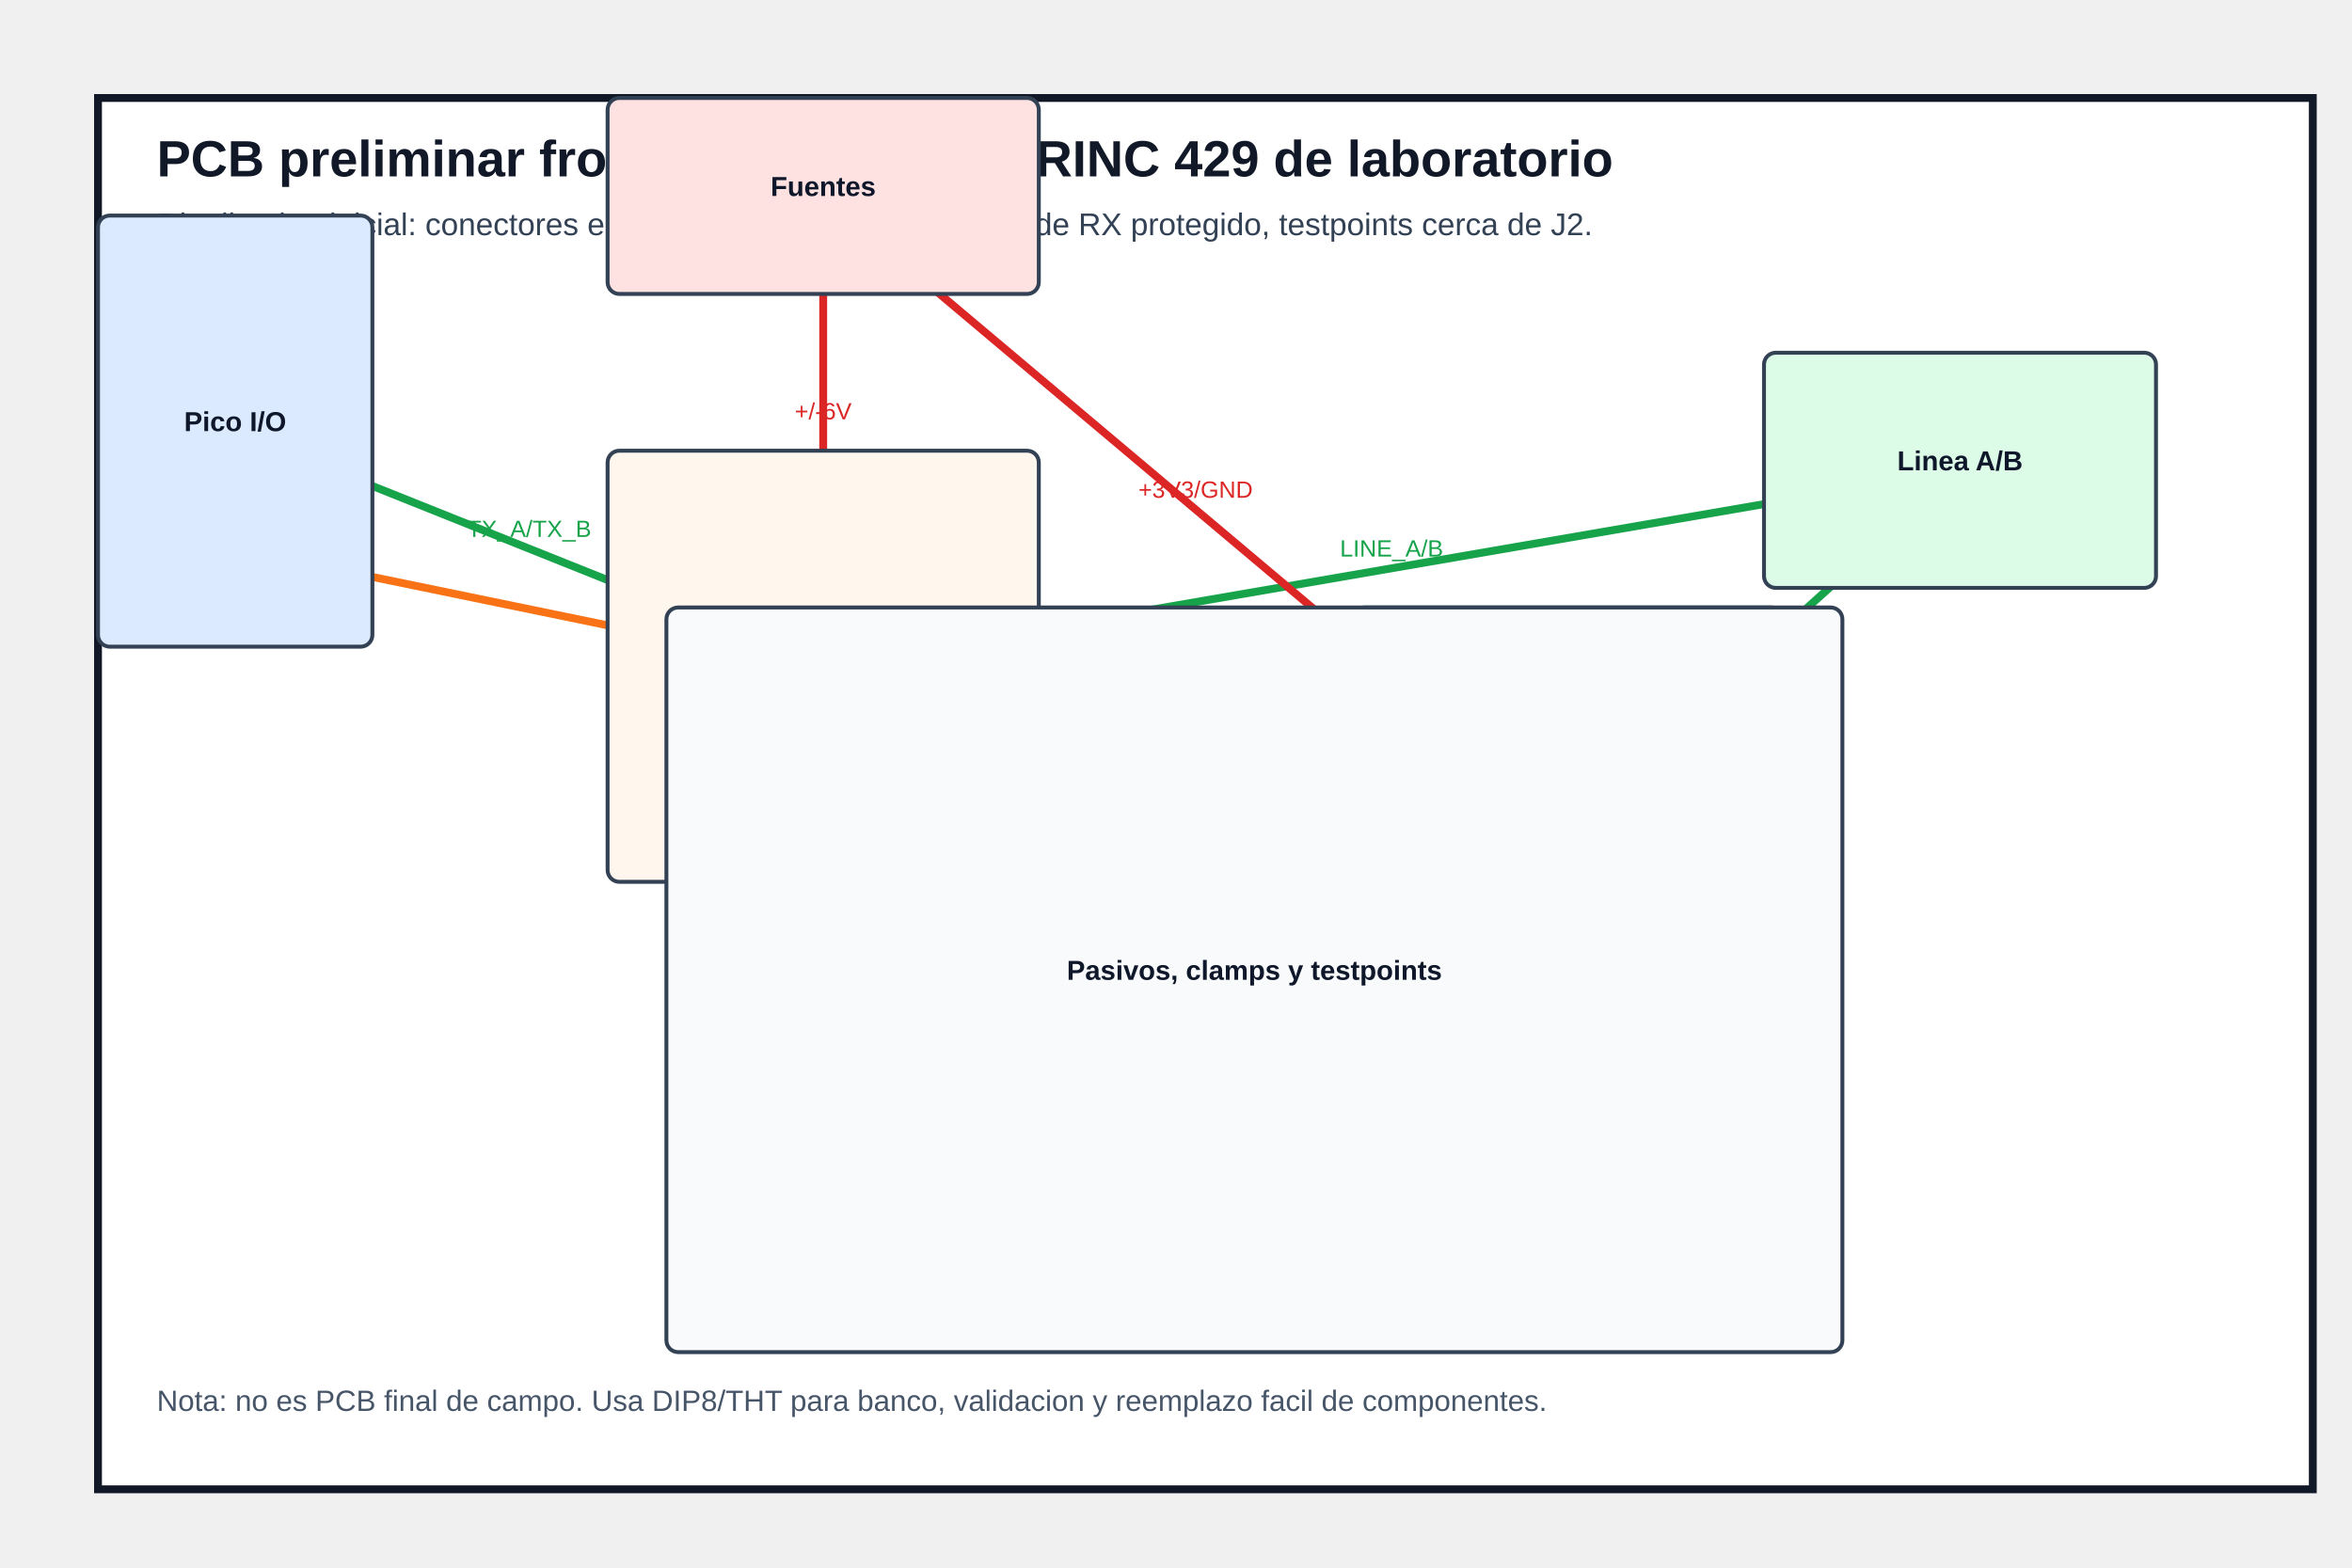
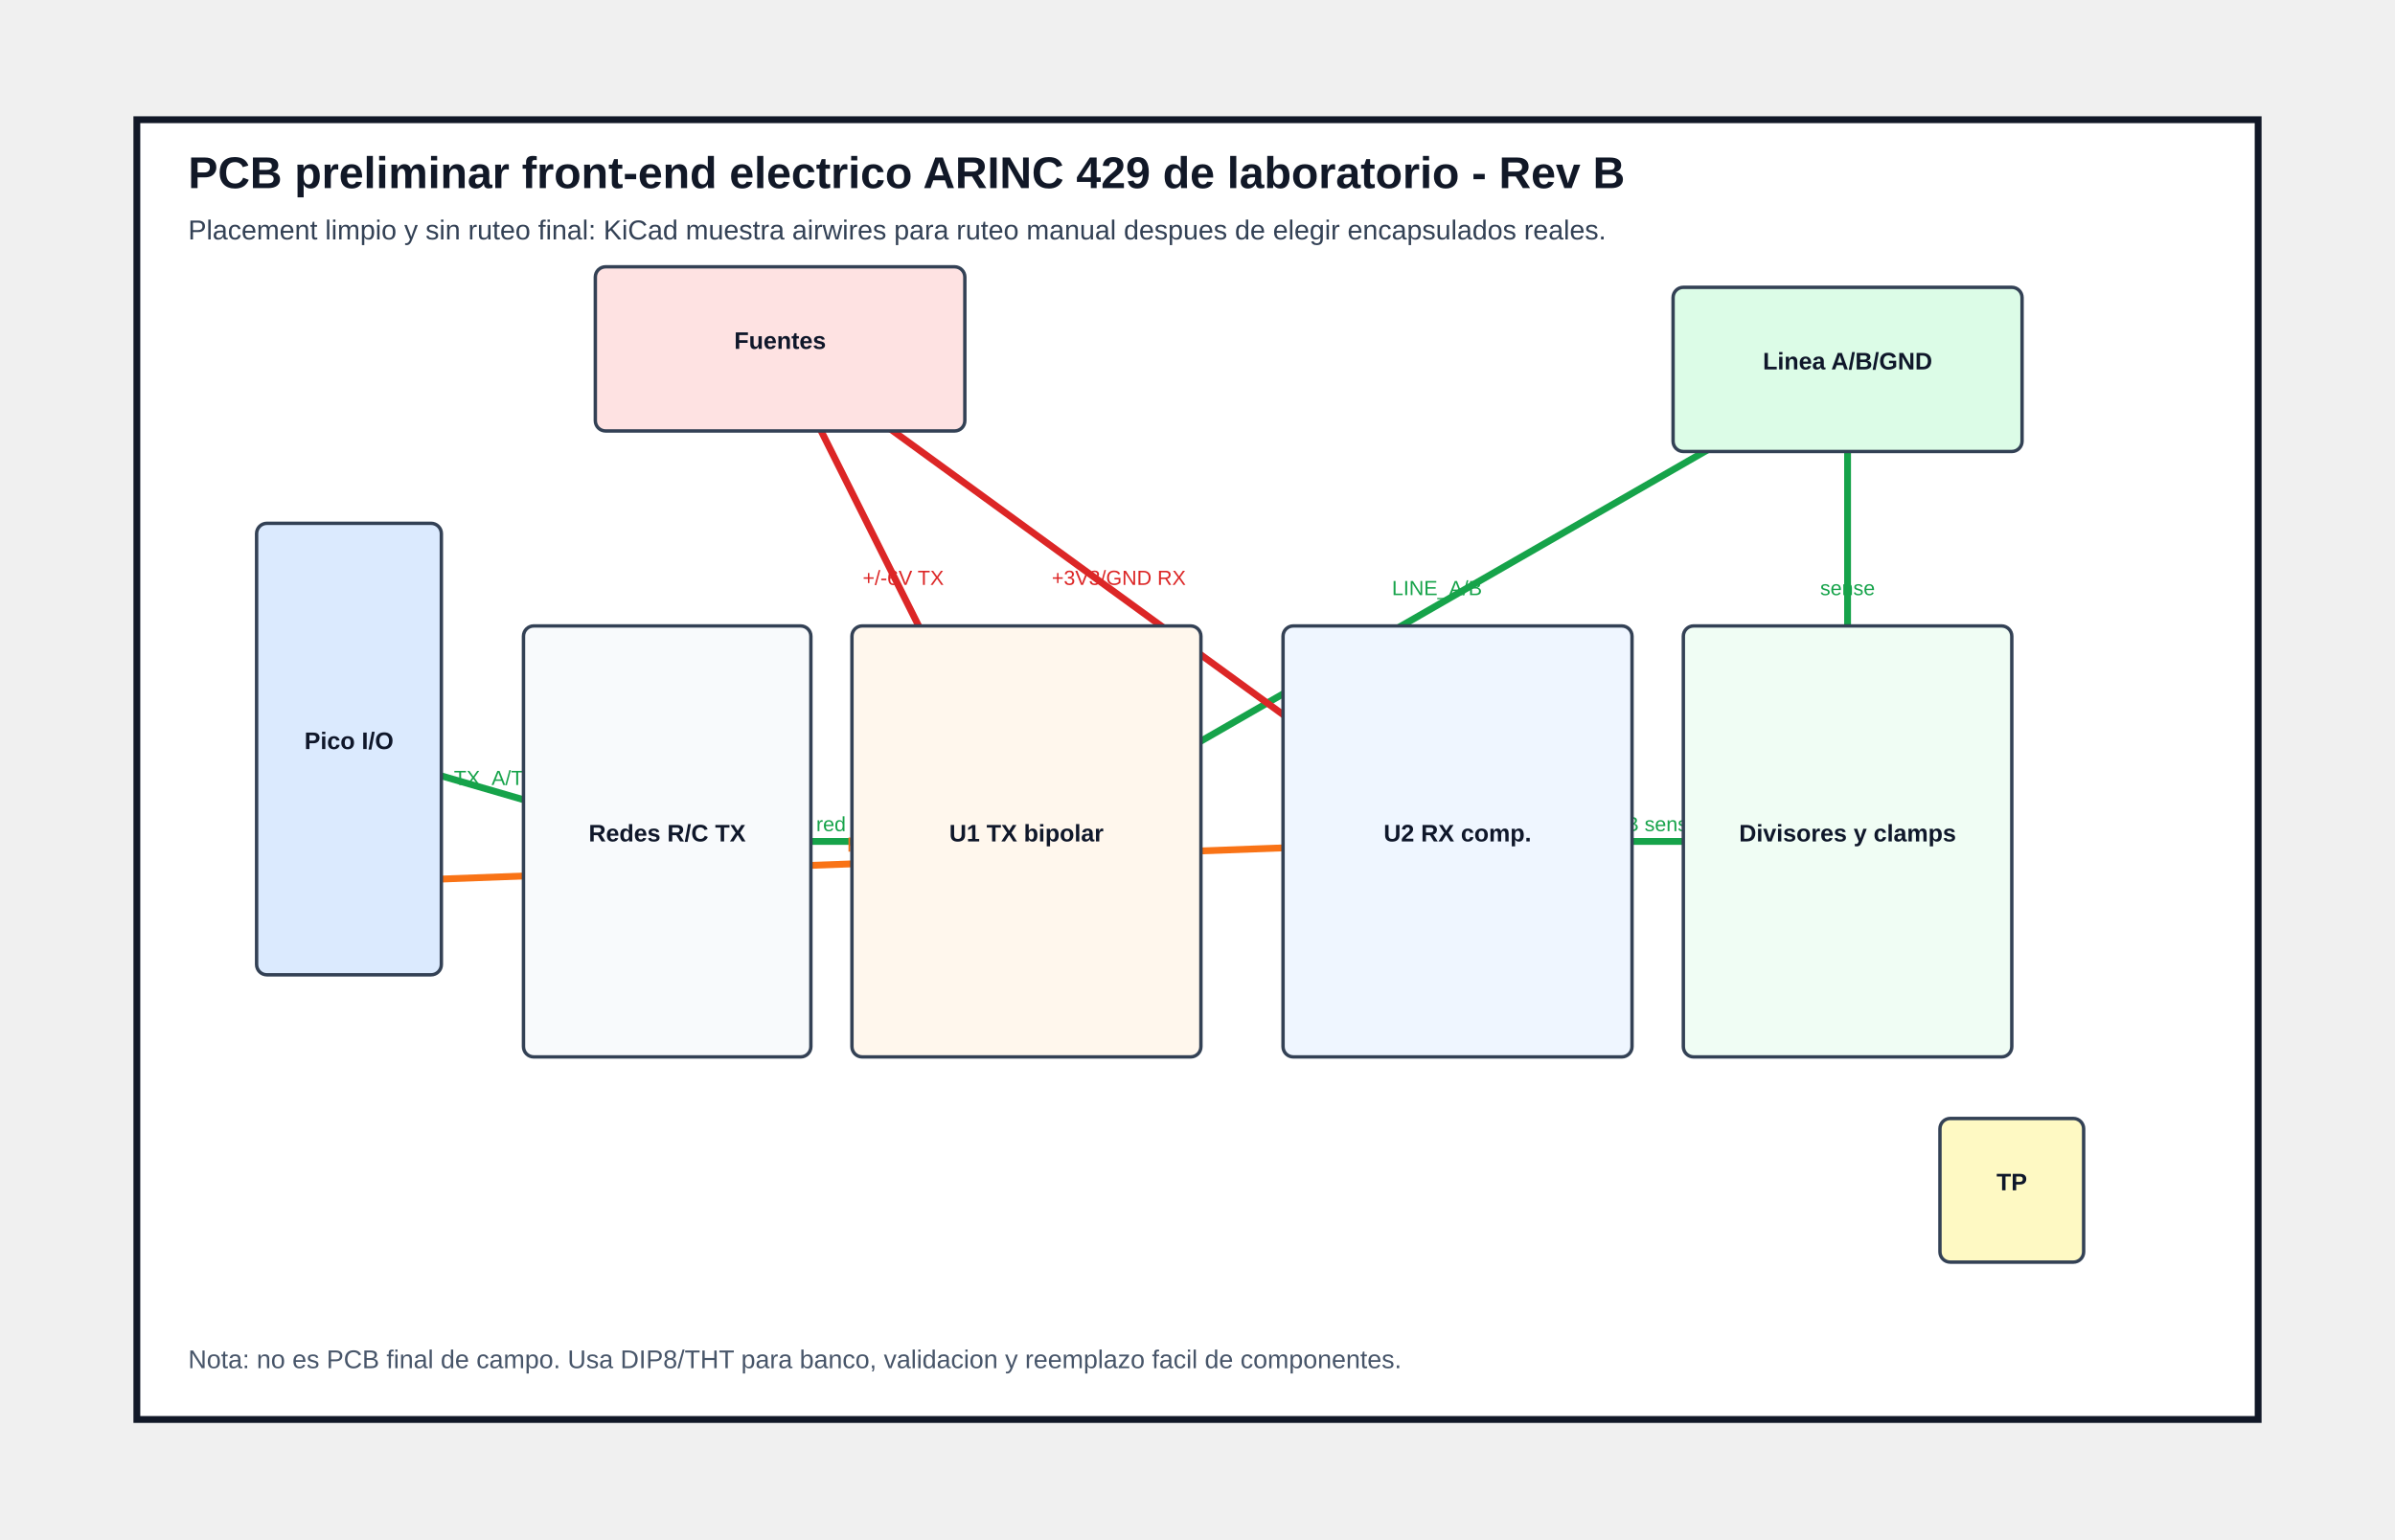
- <svg xmlns="http://www.w3.org/2000/svg" width="1200" height="800" viewBox="0 0 1200 800">
+ <svg xmlns="http://www.w3.org/2000/svg" width="1400" height="900" viewBox="0 0 1400 900">
  <defs>
    <marker id="arrow" markerWidth="10" markerHeight="10" refX="8" refY="3" orient="auto">
      <path d="M0,0 L0,6 L9,3 z" fill="#334155" />
    </marker>
  </defs>
-   <rect x="50" y="50" width="1130" height="710" fill="#ffffff" stroke="#111827" stroke-width="4" />
-   <text x="80" y="90" font-family="Arial" font-size="26" font-weight="700" fill="#111827">PCB preliminar front-end electrico ARINC 429 de laboratorio</text>
-   <text x="80" y="120" font-family="Arial" font-size="16" fill="#334155">Distribucion inicial: conectores en bordes, TX bipolar separado de RX protegido, testpoints cerca de J2.</text>
-   <line x1="120.0" y1="220.0" x2="420.0" y2="340.0" stroke="#16a34a" stroke-width="4" marker-end="url(#arrow)" />
-   <text x="270.0" y="274.0" text-anchor="middle" font-family="Arial" font-size="12" fill="#16a34a">TX_A/TX_B</text>
-   <line x1="420.0" y1="340.0" x2="1000.0" y2="240.0" stroke="#16a34a" stroke-width="4" marker-end="url(#arrow)" />
-   <text x="710.0" y="284.0" text-anchor="middle" font-family="Arial" font-size="12" fill="#16a34a">LINE_A/B</text>
-   <line x1="1000.0" y1="240.0" x2="800.0" y2="420.0" stroke="#16a34a" stroke-width="4" marker-end="url(#arrow)" />
-   <text x="900.0" y="324.0" text-anchor="middle" font-family="Arial" font-size="12" fill="#16a34a">sense</text>
-   <line x1="800.0" y1="420.0" x2="120.0" y2="280.0" stroke="#f97316" stroke-width="4" marker-end="url(#arrow)" />
-   <text x="460.0" y="344.0" text-anchor="middle" font-family="Arial" font-size="12" fill="#f97316">RX_A/RX_B</text>
-   <line x1="420.0" y1="100.0" x2="420.0" y2="340.0" stroke="#dc2626" stroke-width="4" marker-end="url(#arrow)" />
-   <text x="420.0" y="214.0" text-anchor="middle" font-family="Arial" font-size="12" fill="#dc2626">+/-6V</text>
-   <line x1="420.0" y1="100.0" x2="800.0" y2="420.0" stroke="#dc2626" stroke-width="4" marker-end="url(#arrow)" />
-   <text x="610.0" y="254.0" text-anchor="middle" font-family="Arial" font-size="12" fill="#dc2626">+3V3/GND</text>
-   <rect x="50.0" y="110.0" width="140.0" height="220.0" rx="6" fill="#dbeafe" stroke="#334155" stroke-width="2" />
-   <text x="120.0" y="220.0" text-anchor="middle" font-family="Arial" font-size="14" font-weight="700" fill="#0f172a">Pico I/O</text>
-   <rect x="310.0" y="50.0" width="220.0" height="100.0" rx="6" fill="#fee2e2" stroke="#334155" stroke-width="2" />
-   <text x="420.0" y="100.0" text-anchor="middle" font-family="Arial" font-size="14" font-weight="700" fill="#0f172a">Fuentes</text>
-   <rect x="310.0" y="230.0" width="220.0" height="220.0" rx="6" fill="#fff7ed" stroke="#334155" stroke-width="2" />
-   <text x="420.0" y="340.0" text-anchor="middle" font-family="Arial" font-size="14" font-weight="700" fill="#0f172a">U1 TX bipolar</text>
-   <rect x="900.0" y="180.0" width="200.0" height="120.0" rx="6" fill="#dcfce7" stroke="#334155" stroke-width="2" />
-   <text x="1000.0" y="240.0" text-anchor="middle" font-family="Arial" font-size="14" font-weight="700" fill="#0f172a">Linea A/B</text>
-   <rect x="690.0" y="310.0" width="220.0" height="220.0" rx="6" fill="#eff6ff" stroke="#334155" stroke-width="2" />
-   <text x="800.0" y="420.0" text-anchor="middle" font-family="Arial" font-size="14" font-weight="700" fill="#0f172a">U2 RX comp.</text>
-   <rect x="340.0" y="310.0" width="600.0" height="380.0" rx="6" fill="#f8fafc" stroke="#334155" stroke-width="2" />
-   <text x="640.0" y="500.0" text-anchor="middle" font-family="Arial" font-size="14" font-weight="700" fill="#0f172a">Pasivos, clamps y testpoints</text>
-   <text x="80" y="720" font-family="Arial" font-size="15" fill="#475569">Nota: no es PCB final de campo. Usa DIP8/THT para banco, validacion y reemplazo facil de componentes.</text>
+   <rect x="80" y="70" width="1240" height="760" fill="#ffffff" stroke="#111827" stroke-width="4" />
+   <text x="110" y="110" font-family="Arial" font-size="26" font-weight="700" fill="#111827">PCB preliminar front-end electrico ARINC 429 de laboratorio - Rev B</text>
+   <text x="110" y="140" font-family="Arial" font-size="16" fill="#334155">Placement limpio y sin ruteo final: KiCad muestra airwires para ruteo manual despues de elegir encapsulados reales.</text>
+   <line x1="204.0" y1="438.0" x2="390.0" y2="492.0" stroke="#16a34a" stroke-width="4" marker-end="url(#arrow)" />
+   <text x="297.0" y="459.0" text-anchor="middle" font-family="Arial" font-size="12" fill="#16a34a">TX_A/TX_B</text>
+   <line x1="390.0" y1="492.0" x2="600.0" y2="492.0" stroke="#16a34a" stroke-width="4" marker-end="url(#arrow)" />
+   <text x="495.0" y="486.0" text-anchor="middle" font-family="Arial" font-size="12" fill="#16a34a">red TX</text>
+   <line x1="600.0" y1="492.0" x2="1080.0" y2="216.0" stroke="#16a34a" stroke-width="4" marker-end="url(#arrow)" />
+   <text x="840.0" y="348.0" text-anchor="middle" font-family="Arial" font-size="12" fill="#16a34a">LINE_A/B</text>
+   <line x1="1080.0" y1="216.0" x2="1080.0" y2="492.0" stroke="#16a34a" stroke-width="4" marker-end="url(#arrow)" />
+   <text x="1080.0" y="348.0" text-anchor="middle" font-family="Arial" font-size="12" fill="#16a34a">sense</text>
+   <line x1="1080.0" y1="492.0" x2="852.0" y2="492.0" stroke="#16a34a" stroke-width="4" marker-end="url(#arrow)" />
+   <text x="966.0" y="486.0" text-anchor="middle" font-family="Arial" font-size="12" fill="#16a34a">A/B sense</text>
+   <line x1="852.0" y1="492.0" x2="204.0" y2="516.0" stroke="#f97316" stroke-width="4" marker-end="url(#arrow)" />
+   <text x="528.0" y="498.0" text-anchor="middle" font-family="Arial" font-size="12" fill="#f97316">RX_A/RX_B</text>
+   <line x1="456.0" y1="204.0" x2="600.0" y2="492.0" stroke="#dc2626" stroke-width="4" marker-end="url(#arrow)" />
+   <text x="528.0" y="342.0" text-anchor="middle" font-family="Arial" font-size="12" fill="#dc2626">+/-6V TX</text>
+   <line x1="456.0" y1="204.0" x2="852.0" y2="492.0" stroke="#dc2626" stroke-width="4" marker-end="url(#arrow)" />
+   <text x="654.0" y="342.0" text-anchor="middle" font-family="Arial" font-size="12" fill="#dc2626">+3V3/GND RX</text>
+   <rect x="150.0" y="306.0" width="108.0" height="264.0" rx="6" fill="#dbeafe" stroke="#334155" stroke-width="2" />
+   <text x="204.0" y="438.0" text-anchor="middle" font-family="Arial" font-size="14" font-weight="700" fill="#0f172a">Pico I/O</text>
+   <rect x="348.0" y="156.0" width="216.0" height="96.0" rx="6" fill="#fee2e2" stroke="#334155" stroke-width="2" />
+   <text x="456.0" y="204.0" text-anchor="middle" font-family="Arial" font-size="14" font-weight="700" fill="#0f172a">Fuentes</text>
+   <rect x="306.0" y="366.0" width="168.0" height="252.0" rx="6" fill="#f8fafc" stroke="#334155" stroke-width="2" />
+   <text x="390.0" y="492.0" text-anchor="middle" font-family="Arial" font-size="14" font-weight="700" fill="#0f172a">Redes R/C TX</text>
+   <rect x="498.0" y="366.0" width="204.0" height="252.0" rx="6" fill="#fff7ed" stroke="#334155" stroke-width="2" />
+   <text x="600.0" y="492.0" text-anchor="middle" font-family="Arial" font-size="14" font-weight="700" fill="#0f172a">U1 TX bipolar</text>
+   <rect x="750.0" y="366.0" width="204.0" height="252.0" rx="6" fill="#eff6ff" stroke="#334155" stroke-width="2" />
+   <text x="852.0" y="492.0" text-anchor="middle" font-family="Arial" font-size="14" font-weight="700" fill="#0f172a">U2 RX comp.</text>
+   <rect x="984.0" y="366.0" width="192.0" height="252.0" rx="6" fill="#f0fdf4" stroke="#334155" stroke-width="2" />
+   <text x="1080.0" y="492.0" text-anchor="middle" font-family="Arial" font-size="14" font-weight="700" fill="#0f172a">Divisores y clamps</text>
+   <rect x="978.0" y="168.0" width="204.0" height="96.0" rx="6" fill="#dcfce7" stroke="#334155" stroke-width="2" />
+   <text x="1080.0" y="216.0" text-anchor="middle" font-family="Arial" font-size="14" font-weight="700" fill="#0f172a">Linea A/B/GND</text>
+   <rect x="1134.0" y="654.0" width="84.0" height="84.0" rx="6" fill="#fef9c3" stroke="#334155" stroke-width="2" />
+   <text x="1176.0" y="696.0" text-anchor="middle" font-family="Arial" font-size="14" font-weight="700" fill="#0f172a">TP</text>
+   <text x="110" y="800" font-family="Arial" font-size="15" fill="#475569">Nota: no es PCB final de campo. Usa DIP8/THT para banco, validacion y reemplazo facil de componentes.</text>
</svg>
